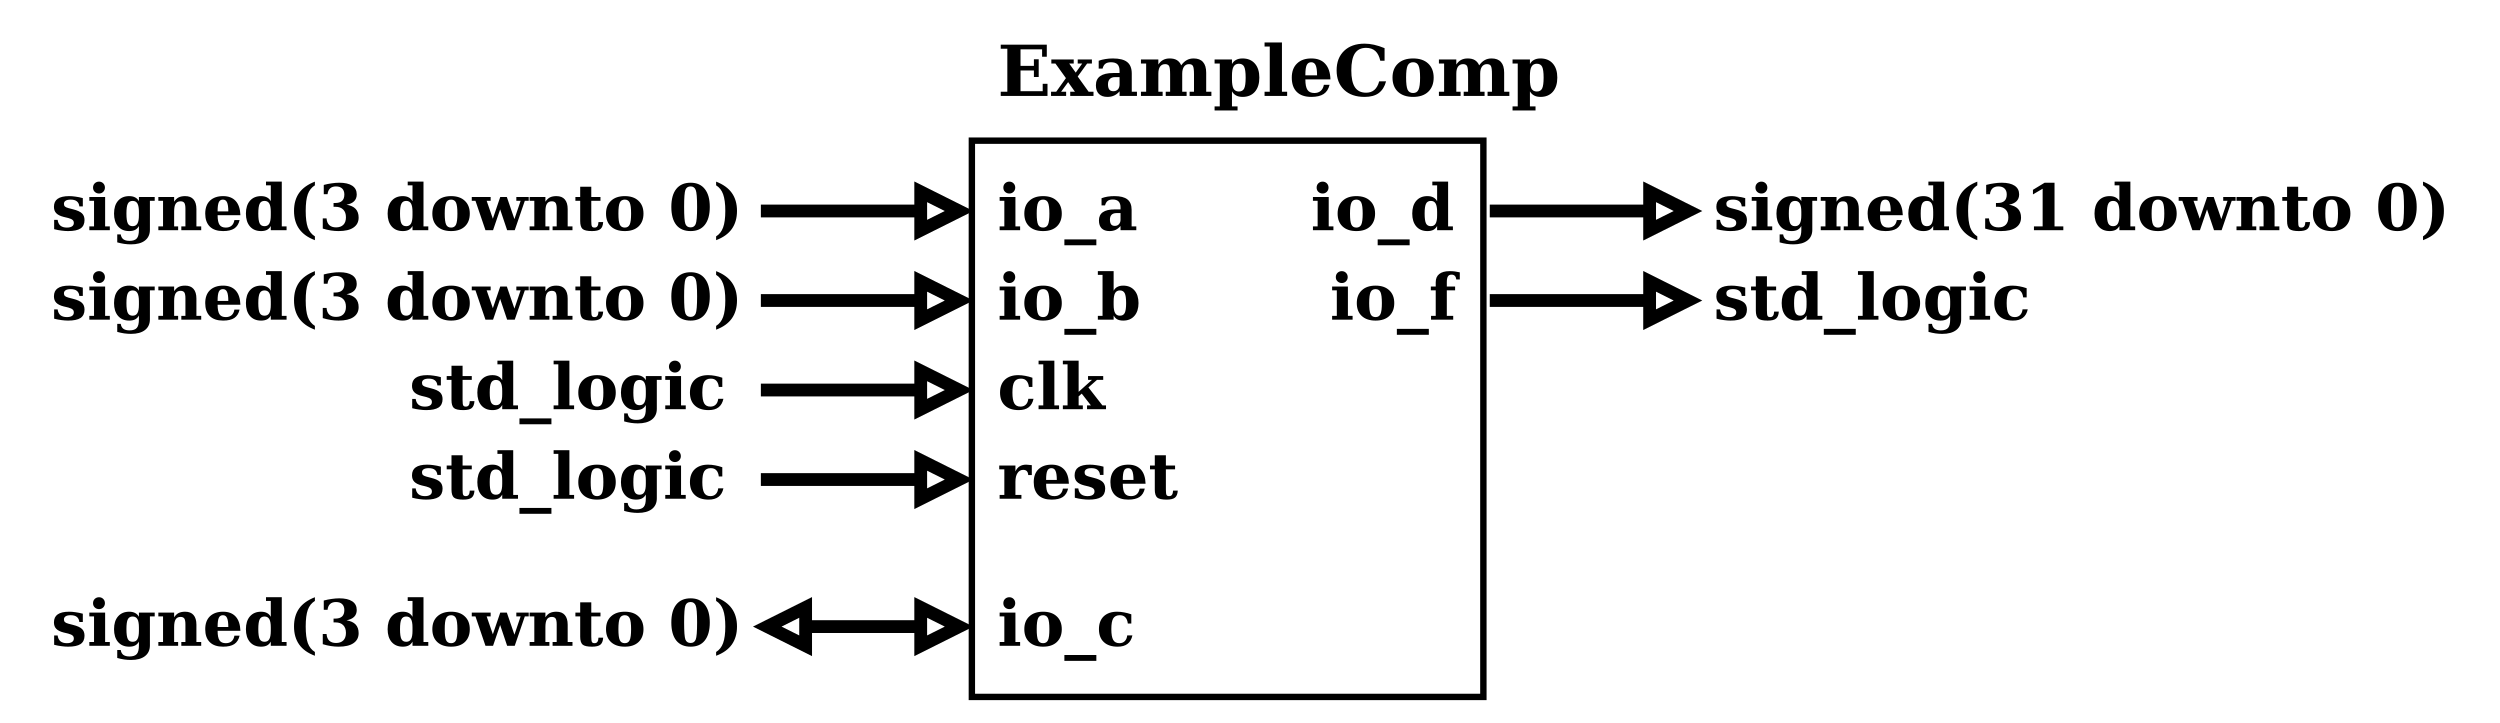
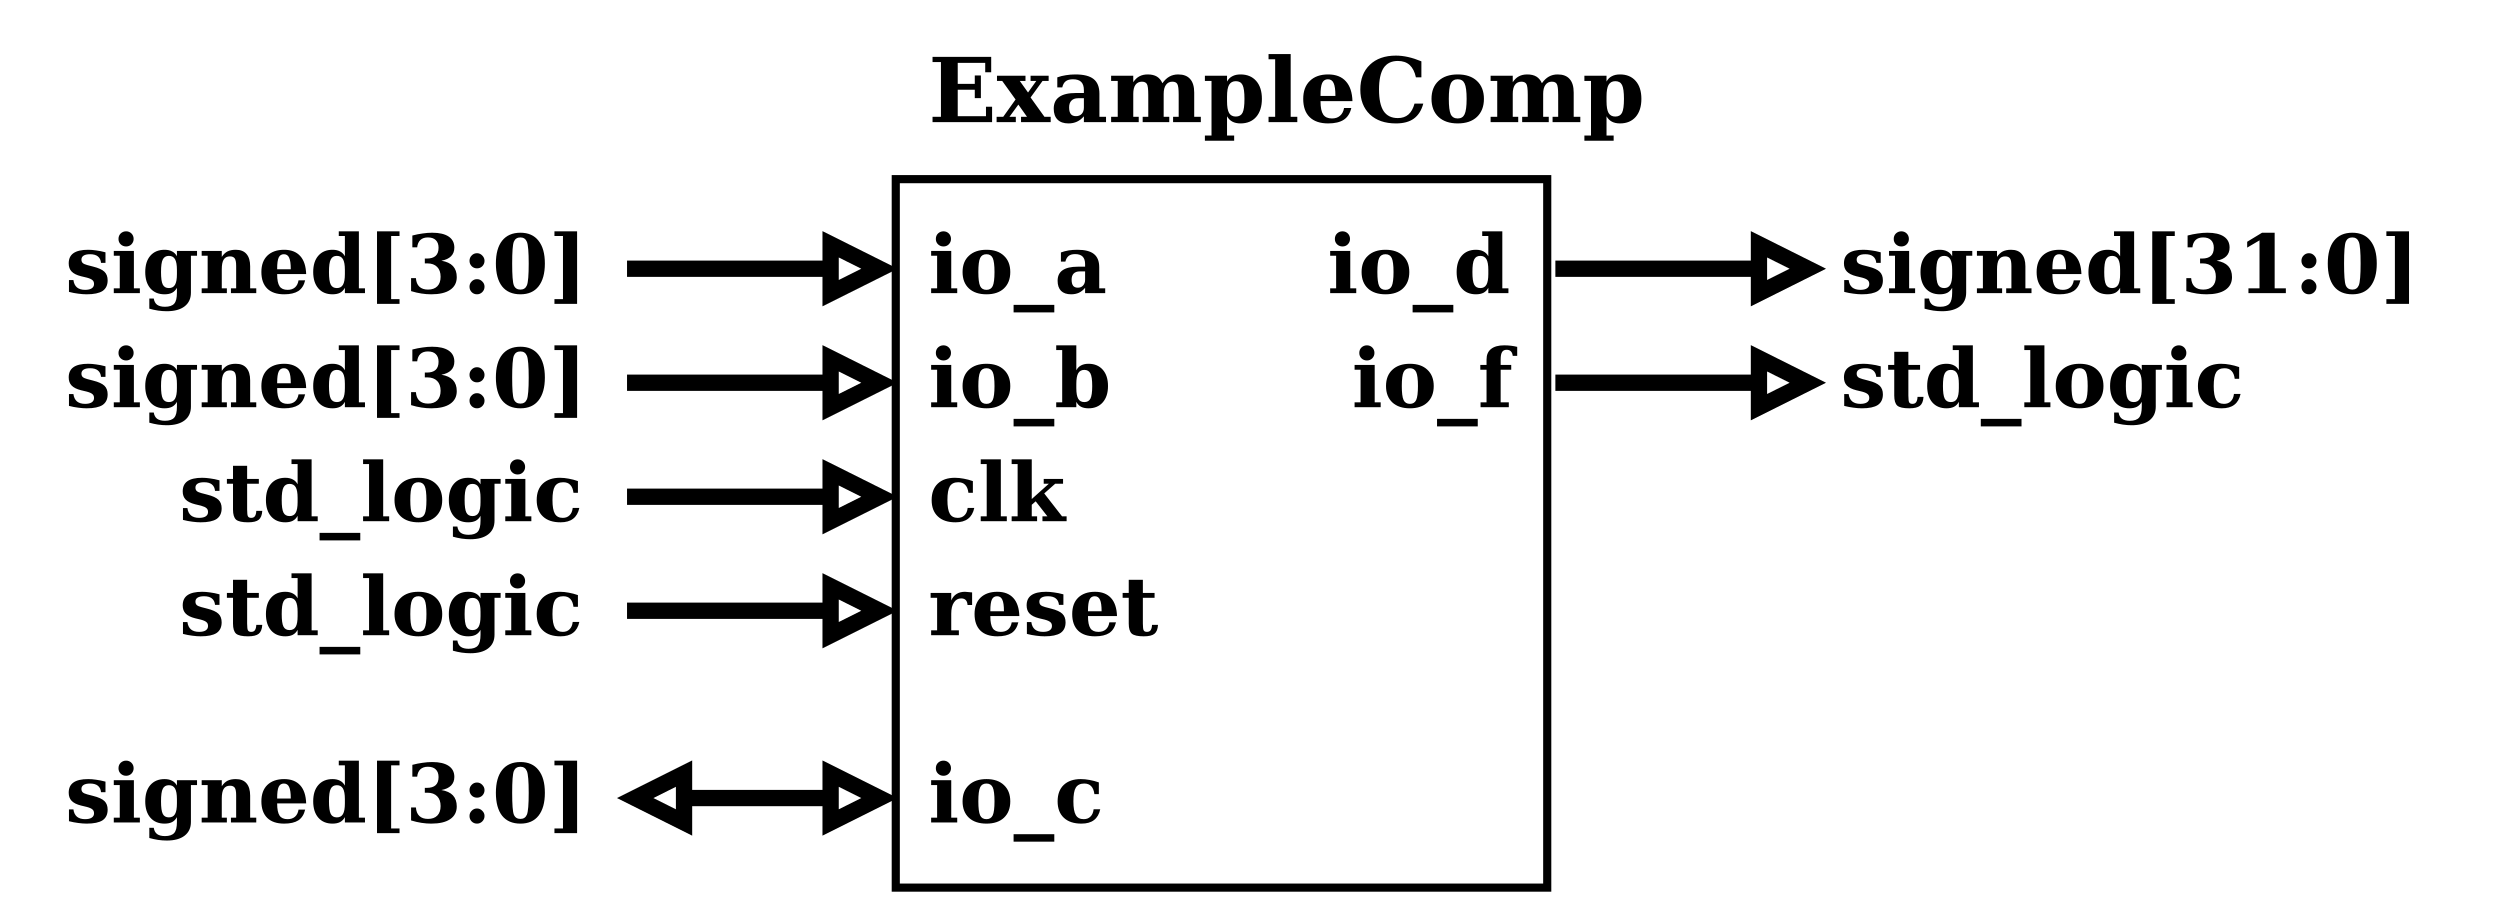
- <svg xmlns="http://www.w3.org/2000/svg" height="113px" version="1.1" viewBox="0 0 391 113" width="391px" x="0px" y="0px">
-   <g transform="translate(152 22)">
+ <svg xmlns="http://www.w3.org/2000/svg" height="113px" version="1.1" viewBox="0 0 307 113" width="307px" x="0px" y="0px">
+   <g transform="translate(110 22)">
    <rect height="87" style="fill:rgb(255,255,255);stroke:none;" width="80" x="0" y="0" />
    <rect height="87" style="fill:none;stroke:rgb(0,0,0);stroke-miterlimit:10;stroke-linecap:square;" width="80" x="0" y="0" />
    <text style="fill:rgb(0,0,0);stroke:none;font-family:&quot;DejaVu Serif&quot;;font-size:11px;font-weight:bold;" x="4" y="-7">ExampleComp</text>
    <text style="fill:rgb(0,0,0);stroke:none;font-family:&quot;DejaVu Serif&quot;;font-size:10px;font-weight:bold;" x="4" y="14">io_a</text>
    <text style="fill:rgb(0,0,0);stroke:none;font-family:&quot;DejaVu Serif&quot;;font-size:10px;font-weight:bold;" x="4" y="28">io_b</text>
    <text style="fill:rgb(0,0,0);stroke:none;font-family:&quot;DejaVu Serif&quot;;font-size:10px;font-weight:bold;" x="4" y="42">clk</text>
    <text style="fill:rgb(0,0,0);stroke:none;font-family:&quot;DejaVu Serif&quot;;font-size:10px;font-weight:bold;" x="4" y="56">reset</text>
    <text style="fill:rgb(0,0,0);stroke:none;font-family:&quot;DejaVu Serif&quot;;font-size:10px;font-weight:bold;" x="4" y="79">io_c</text>
    <text style="fill:rgb(0,0,0);stroke:none;font-family:&quot;DejaVu Serif&quot;;font-size:10px;font-weight:bold;" x="53" y="14">io_d</text>
    <text style="fill:rgb(0,0,0);stroke:none;font-family:&quot;DejaVu Serif&quot;;font-size:10px;font-weight:bold;" x="56" y="28">io_f</text>
-     <text style="fill:rgb(0,0,0);stroke:none;font-family:&quot;DejaVu Serif&quot;;font-size:10px;font-weight:bold;" x="-144" y="14">signed(3 downto 0)</text>
-     <text style="fill:rgb(0,0,0);stroke:none;font-family:&quot;DejaVu Serif&quot;;font-size:10px;font-weight:bold;" x="-144" y="28">signed(3 downto 0)</text>
+     <text style="fill:rgb(0,0,0);stroke:none;font-family:&quot;DejaVu Serif&quot;;font-size:10px;font-weight:bold;" x="-102" y="14">signed[3:0]</text>
+     <text style="fill:rgb(0,0,0);stroke:none;font-family:&quot;DejaVu Serif&quot;;font-size:10px;font-weight:bold;" x="-102" y="28">signed[3:0]</text>
    <text style="fill:rgb(0,0,0);stroke:none;font-family:&quot;DejaVu Serif&quot;;font-size:10px;font-weight:bold;" x="-88" y="42">std_logic</text>
    <text style="fill:rgb(0,0,0);stroke:none;font-family:&quot;DejaVu Serif&quot;;font-size:10px;font-weight:bold;" x="-88" y="56">std_logic</text>
-     <text style="fill:rgb(0,0,0);stroke:none;font-family:&quot;DejaVu Serif&quot;;font-size:10px;font-weight:bold;" x="-144" y="79">signed(3 downto 0)</text>
-     <text style="fill:rgb(0,0,0);stroke:none;font-family:&quot;DejaVu Serif&quot;;font-size:10px;font-weight:bold;" x="116" y="14">signed(31 downto 0)</text>
+     <text style="fill:rgb(0,0,0);stroke:none;font-family:&quot;DejaVu Serif&quot;;font-size:10px;font-weight:bold;" x="-102" y="79">signed[3:0]</text>
+     <text style="fill:rgb(0,0,0);stroke:none;font-family:&quot;DejaVu Serif&quot;;font-size:10px;font-weight:bold;" x="116" y="14">signed[31:0]</text>
    <text style="fill:rgb(0,0,0);stroke:none;font-family:&quot;DejaVu Serif&quot;;font-size:10px;font-weight:bold;" x="116" y="28">std_logic</text>
    <line style="fill:none;stroke:rgb(0,0,0);stroke-width:2;stroke-miterlimit:10;stroke-linecap:square;" x1="-32" x2="-5" y1="11" y2="11" />
    <path d="M-2,11 L-8.0,14 L-8.0,8 Z" style="fill:rgb(255,255,255);stroke:none;" />
    <path d="M-2,11 L-8.0,14 L-8.0,8 Z" style="fill:none;stroke:rgb(0,0,0);stroke-width:2;stroke-miterlimit:10;stroke-linecap:square;" />
    <line style="fill:none;stroke:rgb(0,0,0);stroke-width:2;stroke-miterlimit:10;stroke-linecap:square;" x1="-32" x2="-5" y1="25" y2="25" />
    <path d="M-2,25 L-8.0,28 L-8.0,22 Z" style="fill:rgb(255,255,255);stroke:none;" />
    <path d="M-2,25 L-8.0,28 L-8.0,22 Z" style="fill:none;stroke:rgb(0,0,0);stroke-width:2;stroke-miterlimit:10;stroke-linecap:square;" />
    <line style="fill:none;stroke:rgb(0,0,0);stroke-width:2;stroke-miterlimit:10;stroke-linecap:square;" x1="-32" x2="-5" y1="39" y2="39" />
    <path d="M-2,39 L-8.0,42 L-8.0,36 Z" style="fill:rgb(255,255,255);stroke:none;" />
    <path d="M-2,39 L-8.0,42 L-8.0,36 Z" style="fill:none;stroke:rgb(0,0,0);stroke-width:2;stroke-miterlimit:10;stroke-linecap:square;" />
    <line style="fill:none;stroke:rgb(0,0,0);stroke-width:2;stroke-miterlimit:10;stroke-linecap:square;" x1="-32" x2="-5" y1="53" y2="53" />
    <path d="M-2,53 L-8.0,56 L-8.0,50 Z" style="fill:rgb(255,255,255);stroke:none;" />
    <path d="M-2,53 L-8.0,56 L-8.0,50 Z" style="fill:none;stroke:rgb(0,0,0);stroke-width:2;stroke-miterlimit:10;stroke-linecap:square;" />
    <line style="fill:none;stroke:rgb(0,0,0);stroke-width:2;stroke-miterlimit:10;stroke-linecap:square;" x1="-29" x2="-5" y1="76" y2="76" />
    <path d="M-2,76 L-8.0,79 L-8.0,73 Z" style="fill:rgb(255,255,255);stroke:none;" />
    <path d="M-32,76 L-26.0,79 L-26.0,73 Z" style="fill:rgb(255,255,255);stroke:none;" />
    <path d="M-2,76 L-8.0,79 L-8.0,73 Z" style="fill:none;stroke:rgb(0,0,0);stroke-width:2;stroke-miterlimit:10;stroke-linecap:square;" />
    <path d="M-32,76 L-26.0,79 L-26.0,73 Z" style="fill:none;stroke:rgb(0,0,0);stroke-width:2;stroke-miterlimit:10;stroke-linecap:square;" />
    <line style="fill:none;stroke:rgb(0,0,0);stroke-width:2;stroke-miterlimit:10;stroke-linecap:square;" x1="82" x2="109" y1="11" y2="11" />
    <path d="M112,11 L106.0,14 L106.0,8 Z" style="fill:rgb(255,255,255);stroke:none;" />
    <path d="M112,11 L106.0,14 L106.0,8 Z" style="fill:none;stroke:rgb(0,0,0);stroke-width:2;stroke-miterlimit:10;stroke-linecap:square;" />
    <line style="fill:none;stroke:rgb(0,0,0);stroke-width:2;stroke-miterlimit:10;stroke-linecap:square;" x1="82" x2="109" y1="25" y2="25" />
    <path d="M112,25 L106.0,28 L106.0,22 Z" style="fill:rgb(255,255,255);stroke:none;" />
    <path d="M112,25 L106.0,28 L106.0,22 Z" style="fill:none;stroke:rgb(0,0,0);stroke-width:2;stroke-miterlimit:10;stroke-linecap:square;" />
  </g>
</svg>
